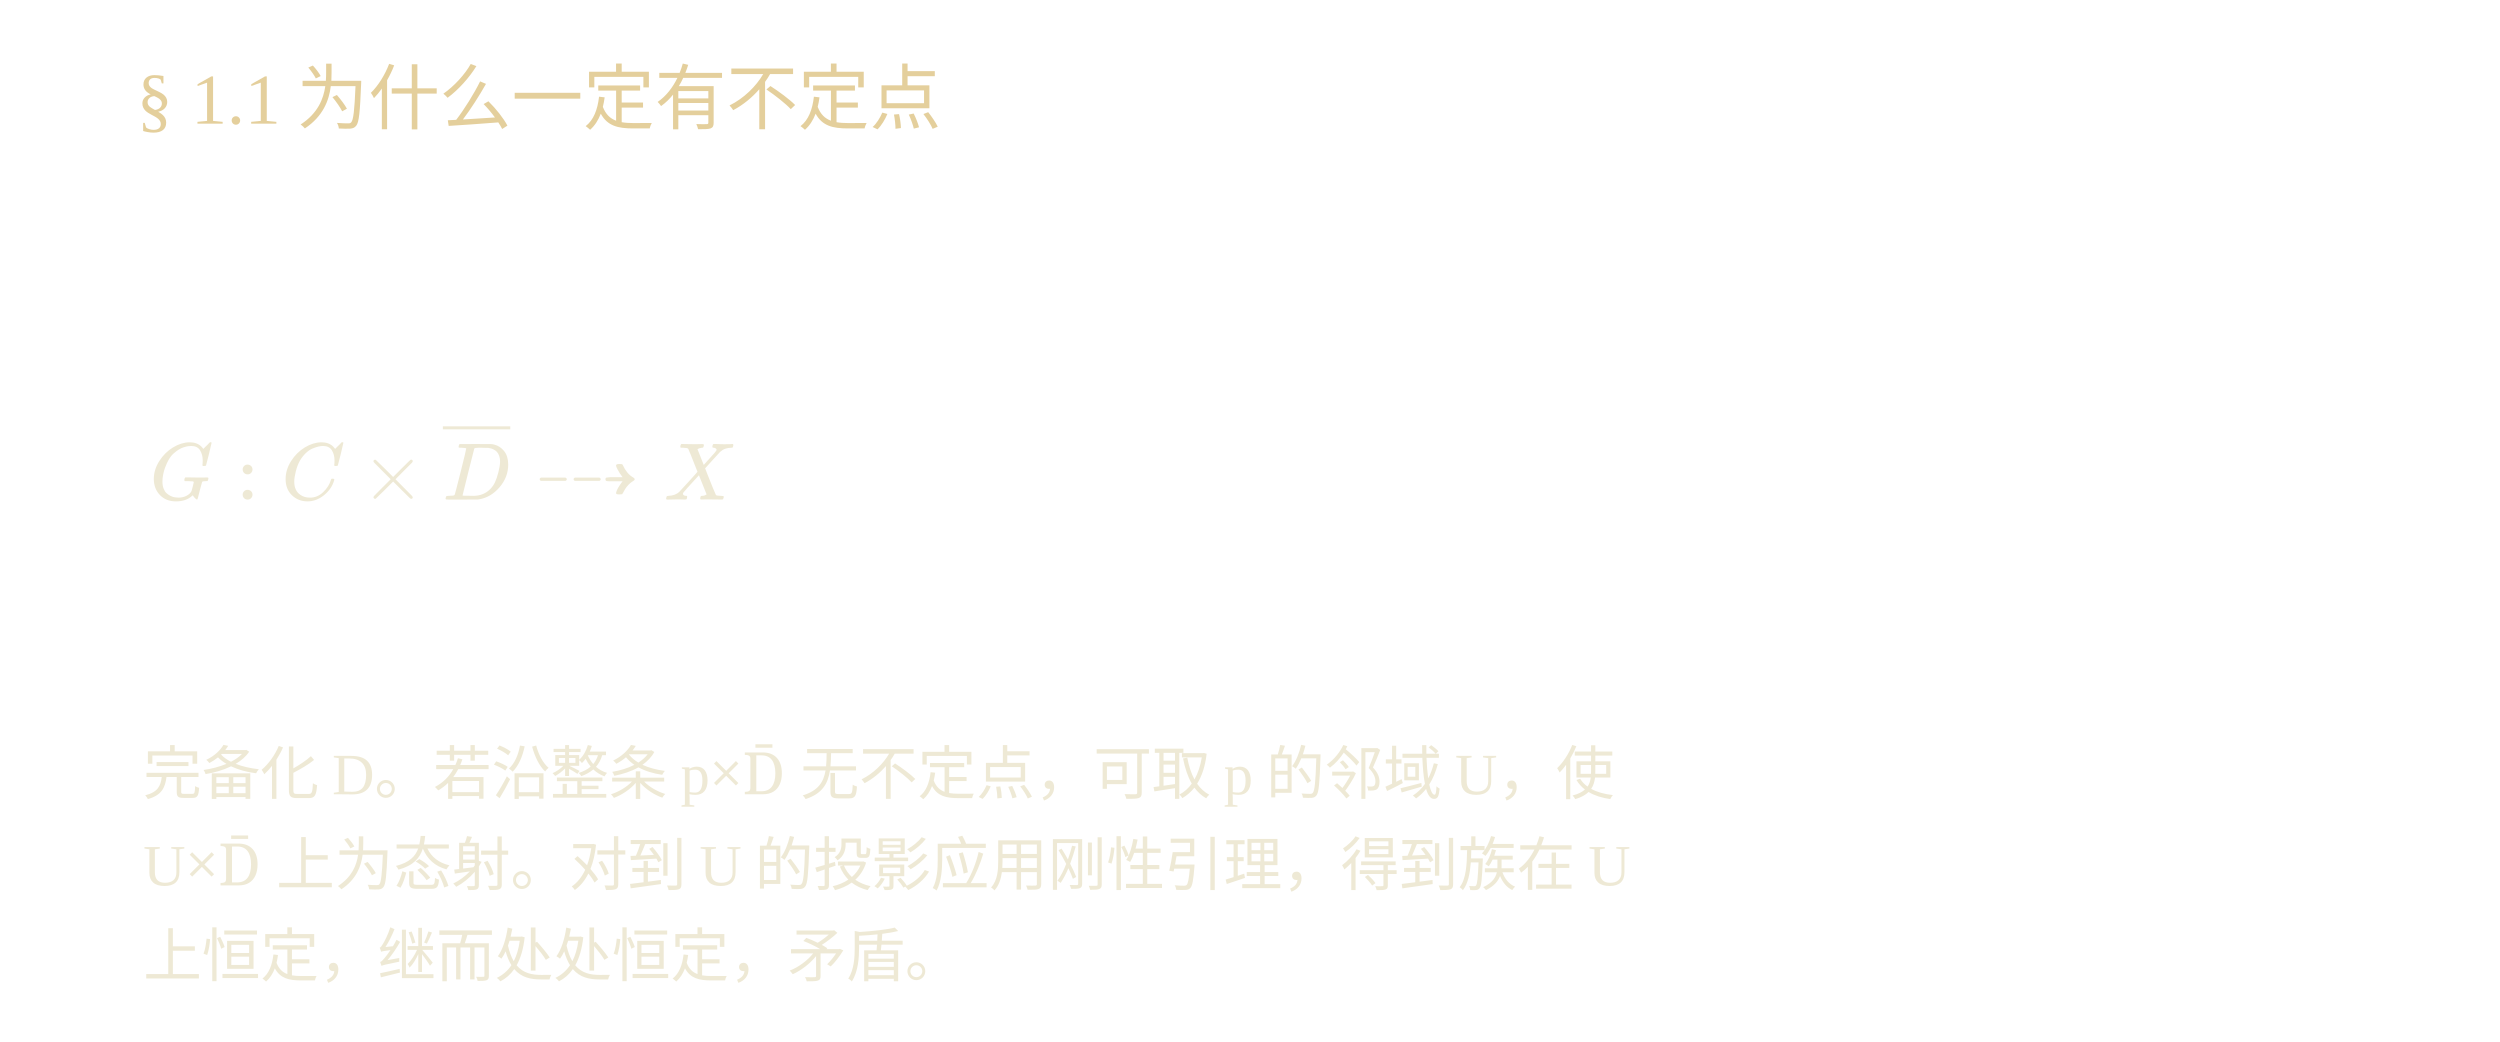
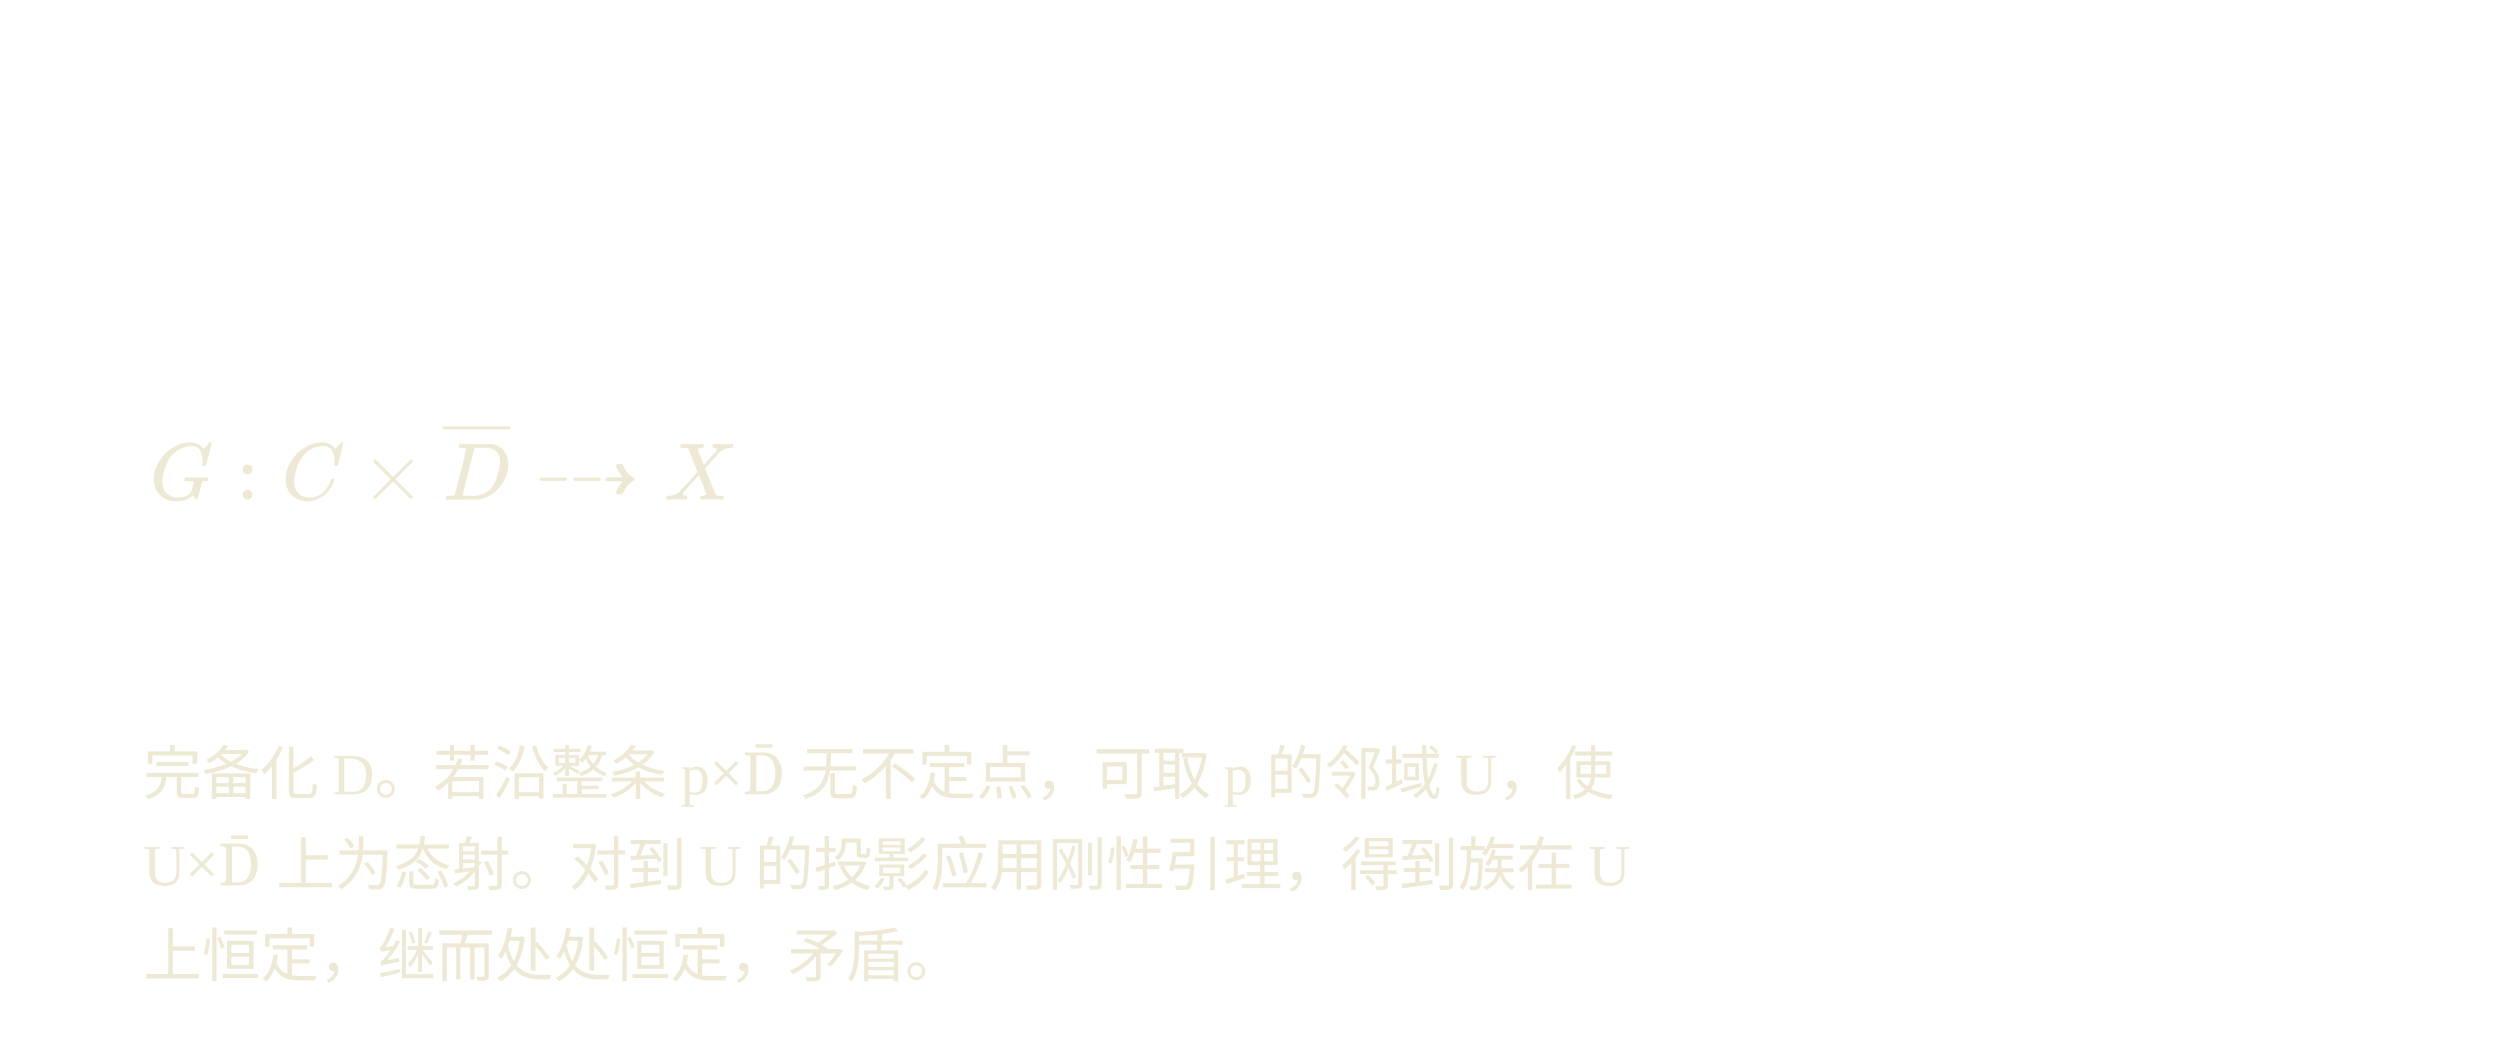
<svg xmlns="http://www.w3.org/2000/svg" width="1536" height="640" viewBox="0 0 1536 640">
  <g fill="#eee9d5" font-family="Kaiti SC, STKaiti, KaiTi, PingFang SC, serif">
-     <text x="84" y="76" font-size="44" fill="#e4cf9c">
-       <tspan font-family="Times New Roman, serif">§</tspan>
-       <tspan font-family="Times New Roman, serif">1.1</tspan>  为什么一定有不定点</text>
    <svg x="92" y="256.95" width="358.58" height="51.1" viewBox="0 0 7171.6 1022">
      <svg x="0" y="0" width="7171.6" height="1022" viewBox="0 -1000 7171.6 1022">
        <g stroke="#eee9d5" fill="#eee9d5" stroke-width="0" transform="scale(1,-1)">
          <g data-mml-node="math">
            <g data-mml-node="mi">
              <path data-c="1D43A" d="M50 252Q50 367 117 473T286 641T490 704Q580 704 633 653Q642 643 648 636T656 626L657 623Q660 623 684 649Q691 655 699 663T715 679T725 690L740 705H746Q760 705 760 698Q760 694 728 561Q692 422 692 421Q690 416 687 415T669 413H653Q647 419 647 422Q647 423 648 429T650 449T651 481Q651 552 619 605T510 659Q492 659 471 656T418 643T357 615T294 567T236 496T189 394T158 260Q156 242 156 221Q156 173 170 136T206 79T256 45T308 28T353 24Q407 24 452 47T514 106Q517 114 529 161T541 214Q541 222 528 224T468 227H431Q425 233 425 235T427 254Q431 267 437 273H454Q494 271 594 271Q634 271 659 271T695 272T707 272Q721 272 721 263Q721 261 719 249Q714 230 709 228Q706 227 694 227Q674 227 653 224Q646 221 643 215T629 164Q620 131 614 108Q589 6 586 3Q584 1 581 1Q571 1 553 21T530 52Q530 53 528 52T522 47Q448 -22 322 -22Q201 -22 126 55T50 252Z" />
            </g>
            <g data-mml-node="mo" transform="translate(1063.8,0)">
              <path data-c="3A" d="M78 370Q78 394 95 412T138 430Q162 430 180 414T199 371Q199 346 182 328T139 310T96 327T78 370ZM78 60Q78 84 95 102T138 120Q162 120 180 104T199 61Q199 36 182 18T139 0T96 17T78 60Z" />
            </g>
            <g data-mml-node="mi" transform="translate(1619.6,0)">
              <path data-c="1D436" d="M50 252Q50 367 117 473T286 641T490 704Q580 704 633 653Q642 643 648 636T656 626L657 623Q660 623 684 649Q691 655 699 663T715 679T725 690L740 705H746Q760 705 760 698Q760 694 728 561Q692 422 692 421Q690 416 687 415T669 413H653Q647 419 647 422Q647 423 648 429T650 449T651 481Q651 552 619 605T510 659Q484 659 454 652T382 628T299 572T226 479Q194 422 175 346T156 222Q156 108 232 58Q280 24 350 24Q441 24 512 92T606 240Q610 253 612 255T628 257Q648 257 648 248Q648 243 647 239Q618 132 523 55T319 -22Q206 -22 128 53T50 252Z" />
            </g>
            <g data-mml-node="mo" transform="translate(2601.8,0)">
              <path data-c="D7" d="M630 29Q630 9 609 9Q604 9 587 25T493 118L389 222L284 117Q178 13 175 11Q171 9 168 9Q160 9 154 15T147 29Q147 36 161 51T255 146L359 250L255 354Q174 435 161 449T147 471Q147 480 153 485T168 490Q173 490 175 489Q178 487 284 383L389 278L493 382Q570 459 587 475T609 491Q630 491 630 471Q630 464 620 453T522 355L418 250L522 145Q606 61 618 48T630 29Z" />
            </g>
            <g data-mml-node="mover" transform="translate(3602,0)">
              <g data-mml-node="mi">
                <path data-c="1D437" d="M287 628Q287 635 230 637Q207 637 200 638T193 647Q193 655 197 667T204 682Q206 683 403 683Q570 682 590 682T630 676Q702 659 752 597T803 431Q803 275 696 151T444 3L430 1L236 0H125H72Q48 0 41 2T33 11Q33 13 36 25Q40 41 44 43T67 46Q94 46 127 49Q141 52 146 61Q149 65 218 339T287 628ZM703 469Q703 507 692 537T666 584T629 613T590 629T555 636Q553 636 541 636T512 636T479 637H436Q392 637 386 627Q384 623 313 339T242 52Q242 48 253 48T330 47Q335 47 349 47T373 46Q499 46 581 128Q617 164 640 212T683 339T703 469Z" />
              </g>
              <g data-mml-node="mo" transform="translate(0,615)">
                <svg width="828" height="237" x="0" y="148" viewBox="207 148 828 237">
                  <path data-c="2013" d="M0 248V285H499V248H0Z" transform="scale(2.484,1)" />
                </svg>
              </g>
            </g>
            <g data-mml-node="mo" transform="translate(4707.8,0)">
              <path data-c="21E2" d="M84 237T84 250T98 270H402Q417 262 417 250T402 230H98Q84 237 84 250ZM501 237T501 250T515 270H819Q834 262 834 250T819 230H515Q501 237 501 250ZM1022 417Q1022 437 1055 437H1067Q1090 437 1097 434T1109 417Q1128 373 1161 333T1236 270Q1251 261 1251 250Q1251 241 1244 236T1216 217T1175 182Q1149 155 1133 128T1109 85T1097 66Q1093 64 1065 64H1053Q1031 64 1025 72T1027 100Q1036 124 1049 147T1073 185T1091 210T1101 223L1103 225H1008H950Q914 225 903 229T892 250T903 270T948 275H1008H1103L1101 277Q1100 280 1091 291T1067 325T1039 374Q1022 408 1022 417Z" />
            </g>
            <g data-mml-node="mi" transform="translate(6319.6,0)">
              <path data-c="1D44B" d="M42 0H40Q26 0 26 11Q26 15 29 27Q33 41 36 43T55 46Q141 49 190 98Q200 108 306 224T411 342Q302 620 297 625Q288 636 234 637H206Q200 643 200 645T202 664Q206 677 212 683H226Q260 681 347 681Q380 681 408 681T453 682T473 682Q490 682 490 671Q490 670 488 658Q484 643 481 640T465 637Q434 634 411 620L488 426L541 485Q646 598 646 610Q646 628 622 635Q617 635 609 637Q594 637 594 648Q594 650 596 664Q600 677 606 683H618Q619 683 643 683T697 681T738 680Q828 680 837 683H845Q852 676 852 672Q850 647 840 637H824Q790 636 763 628T722 611T698 593L687 584Q687 585 592 480L505 384Q505 383 536 304T601 142T638 56Q648 47 699 46Q734 46 734 37Q734 35 732 23Q728 7 725 4T711 1Q708 1 678 1T589 2Q528 2 496 2T461 1Q444 1 444 10Q444 11 446 25Q448 35 450 39T455 44T464 46T480 47T506 54Q523 62 523 64Q522 64 476 181L429 299Q241 95 236 84Q232 76 232 72Q232 53 261 47Q262 47 267 47T273 46Q276 46 277 46T280 45T283 42T284 35Q284 26 282 19Q279 6 276 4T261 1Q258 1 243 1T201 2T142 2Q64 2 42 0Z" />
            </g>
          </g>
        </g>
      </svg>
    </svg>
    <text x="88" y="488" font-size="36">完备化 <tspan font-family="Times New Roman, serif">D</tspan>。若沿整条 <tspan font-family="Times New Roman, serif">p</tspan>×D̄ 无不定点，可取 <tspan font-family="Times New Roman, serif">p</tspan> 的邻域 <tspan font-family="Times New Roman, serif">U</tspan>，使</text>
    <text x="88" y="544" font-size="36">
      <tspan font-family="Times New Roman, serif">U</tspan>×D̄ 上为态射。对到 <tspan font-family="Times New Roman, serif">U</tspan> 的投影应用刚性引理，得到族在 <tspan font-family="Times New Roman, serif">U</tspan>
    </text>
    <text x="88" y="600" font-size="36">上恒定，继而处处恒定，矛盾。</text>
  </g>
</svg>
